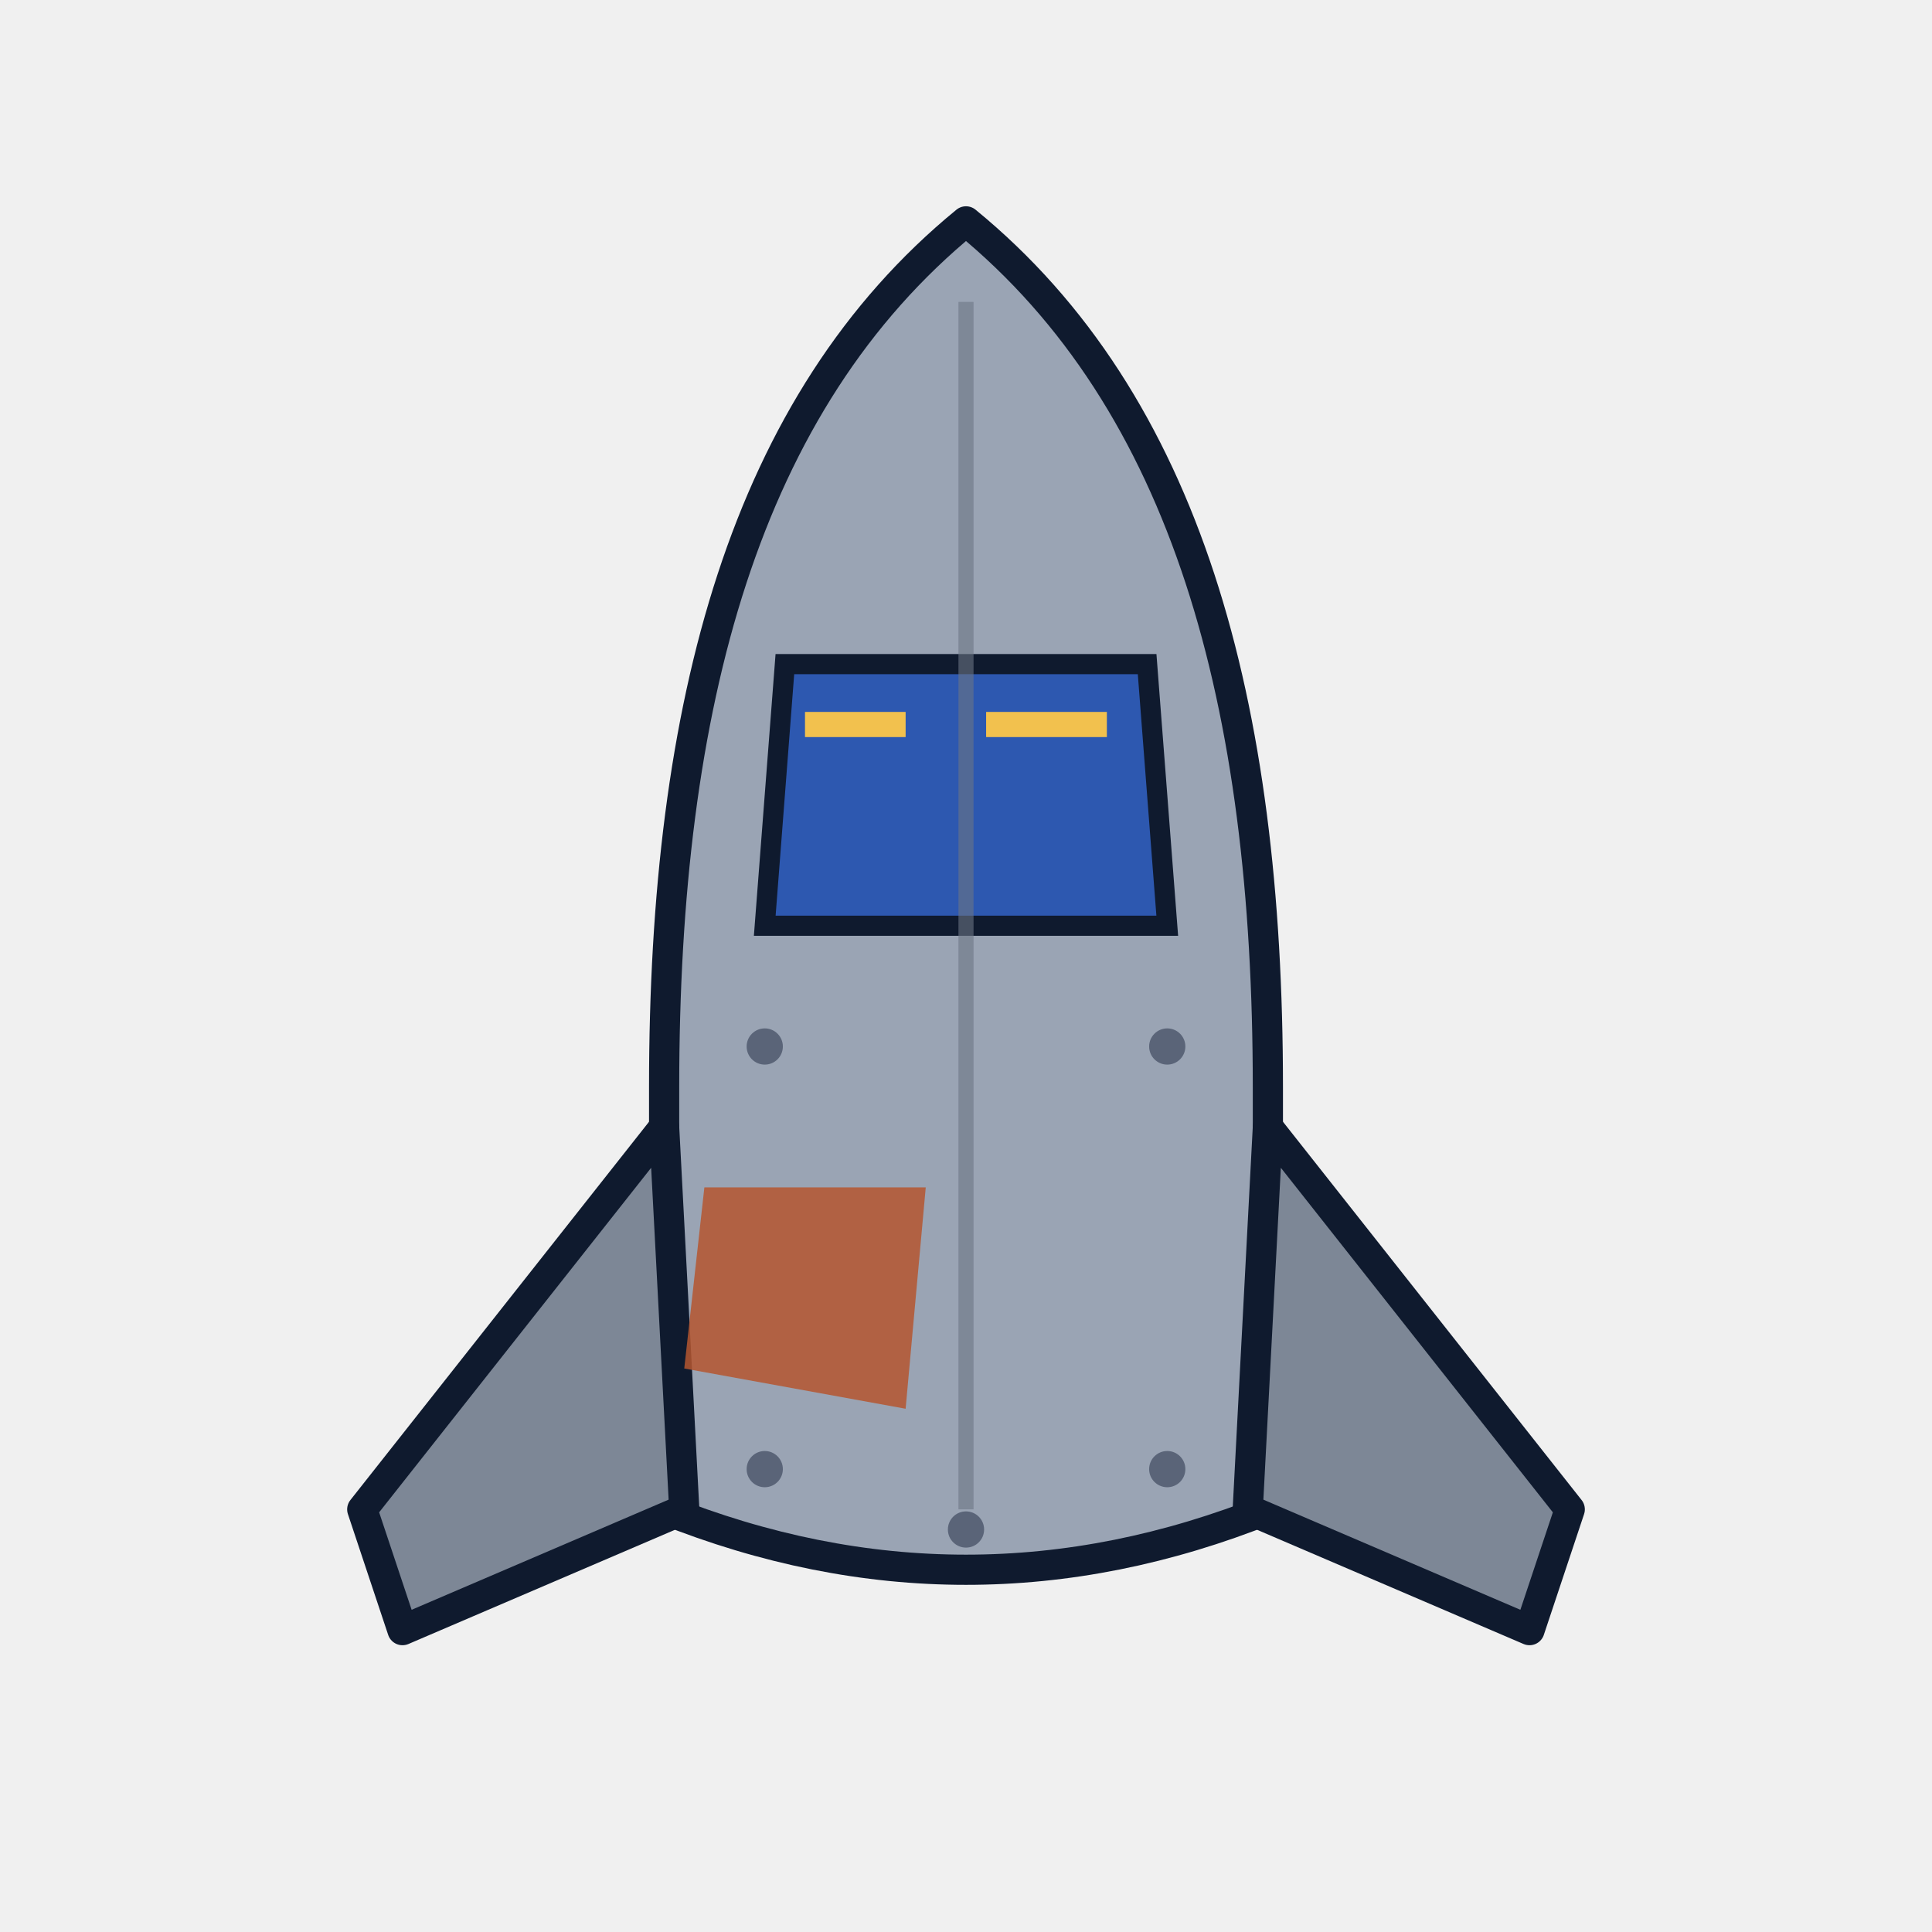
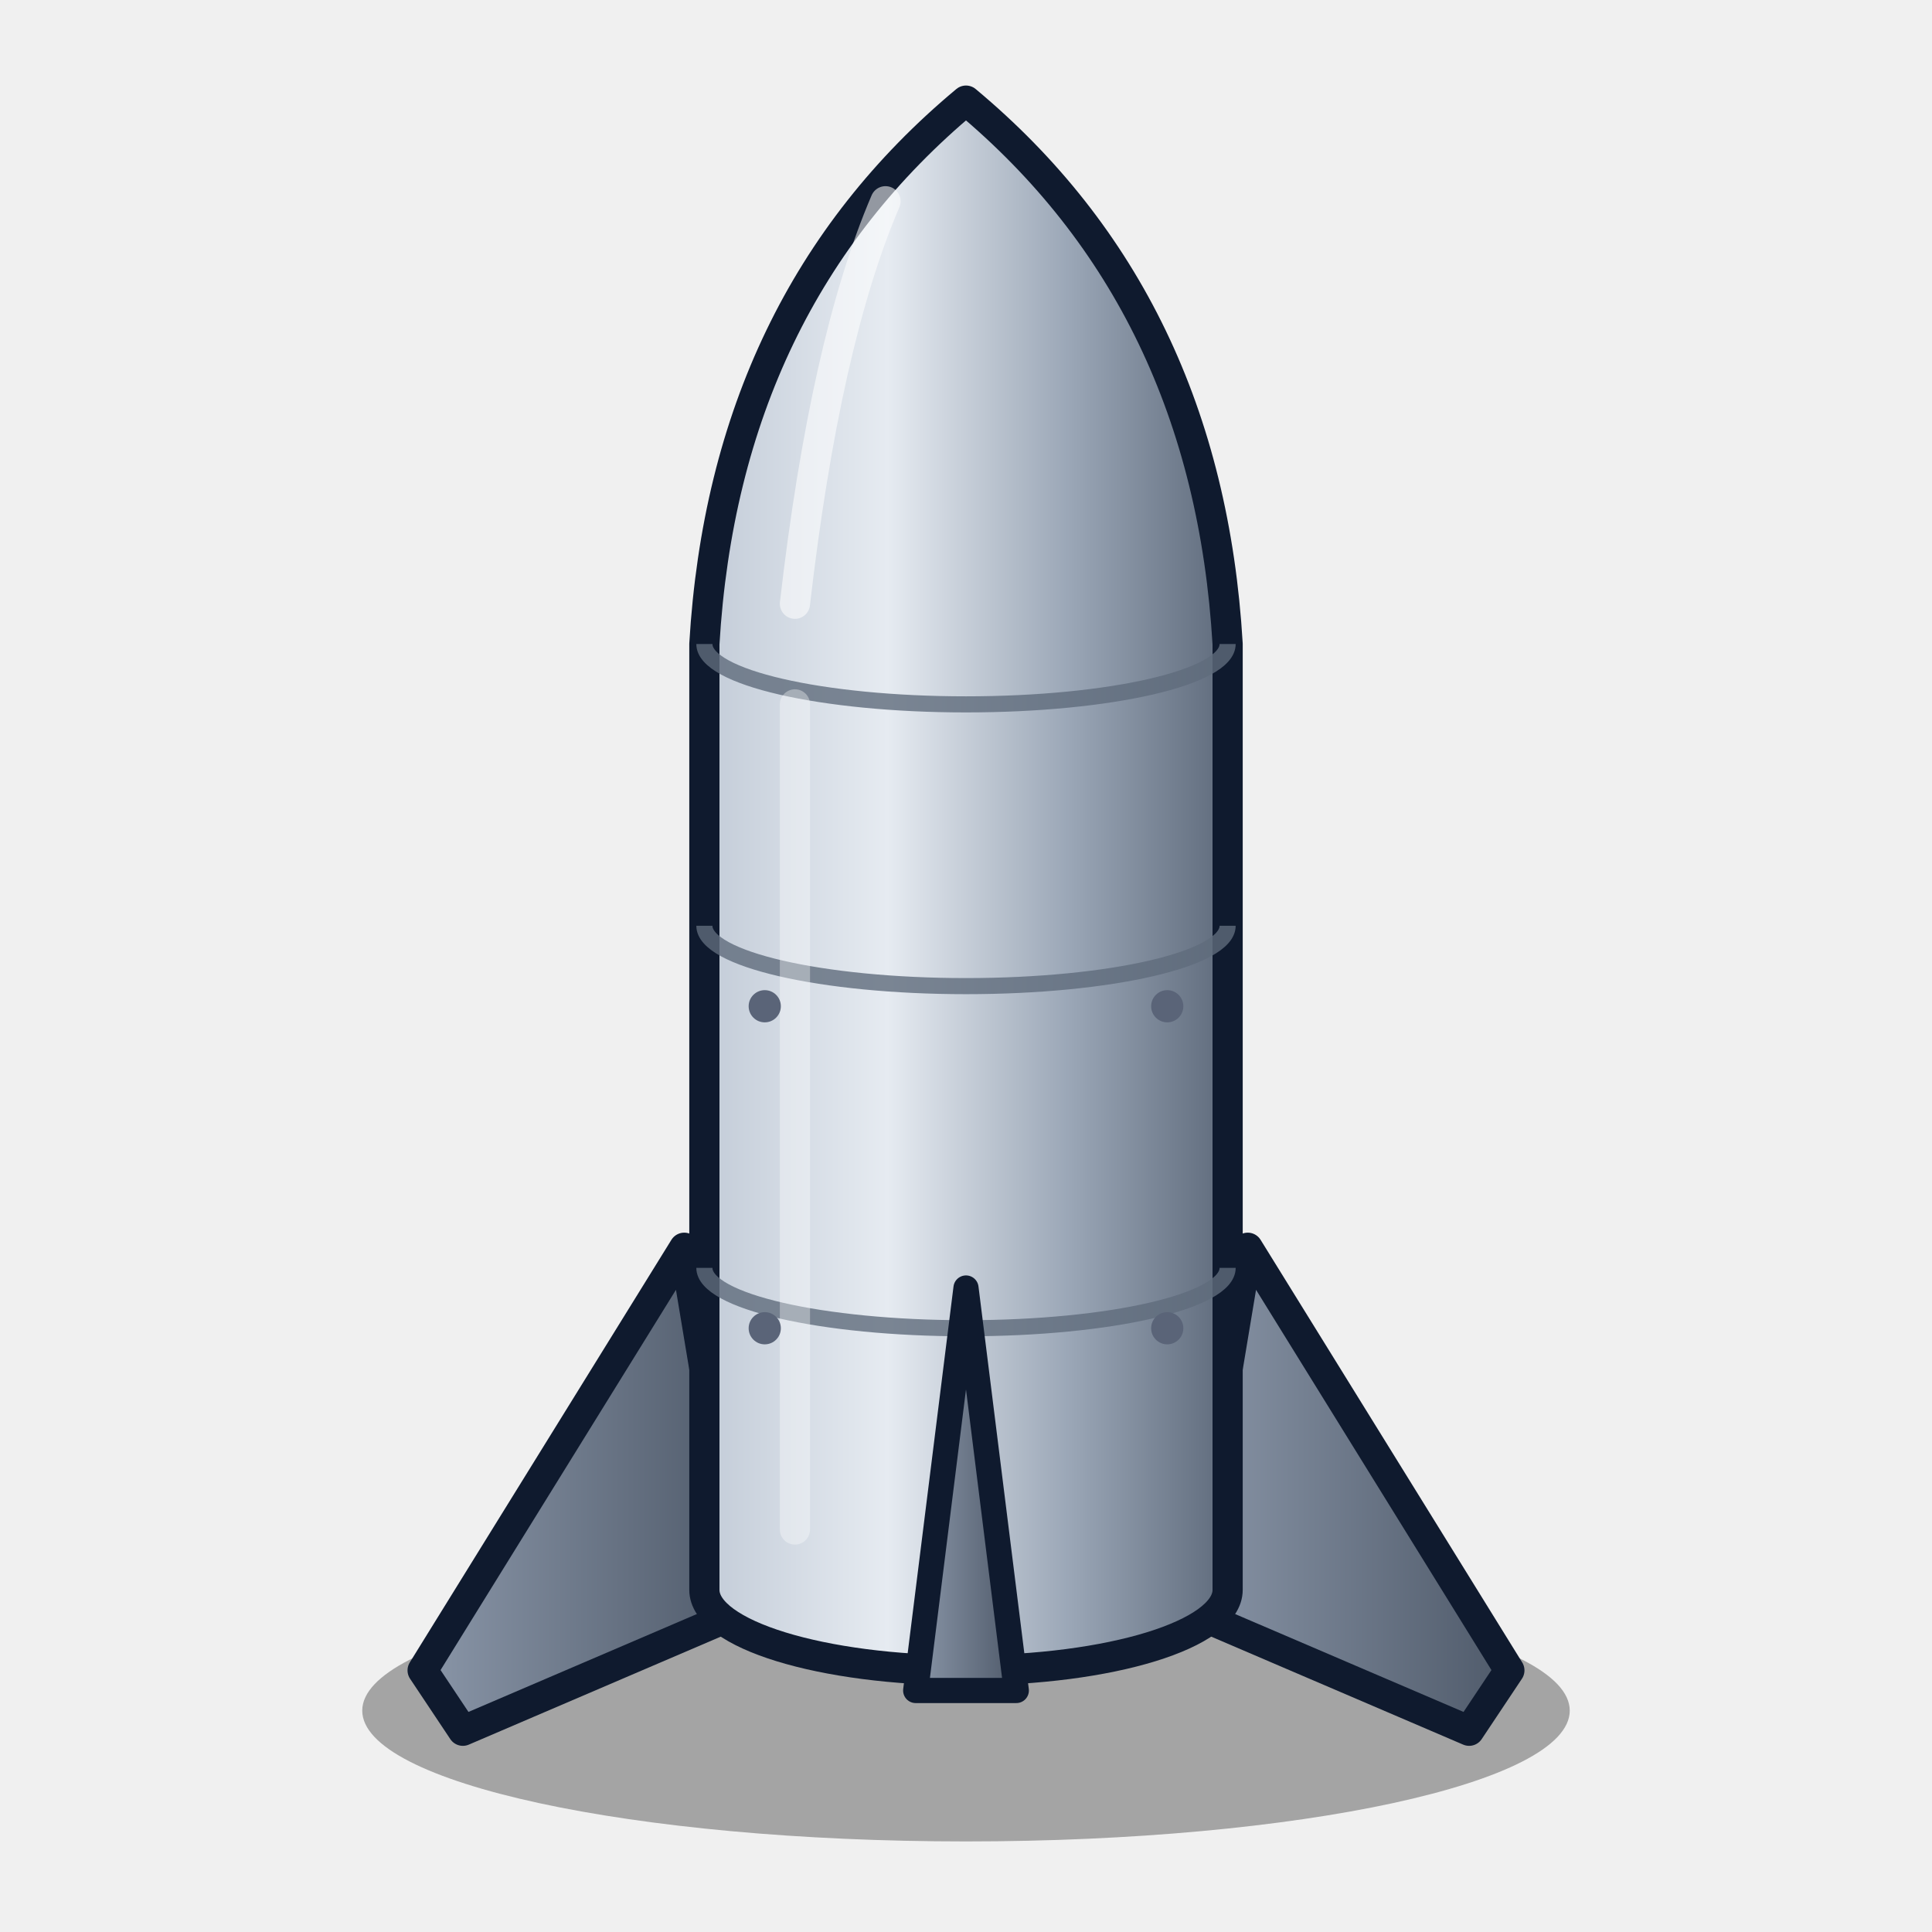
<svg xmlns="http://www.w3.org/2000/svg" viewBox="0 0 192 192">
-   <g stroke="#0f1a2e" stroke-width="3" stroke-linejoin="round">
-     <path d="M96 22 C118 40 126 70 126 108 L126 150 Q96 162 66 150 L66 108 C66 70 74 40 96 22 Z" fill="#9aa4b4" />
-     <path d="M66 112 L36 150 L40 162 L68 150 Z" fill="#7d8796" />
-     <path d="M126 112 L156 150 L152 162 L124 150 Z" fill="#7d8796" />
+   <defs>
+     <linearGradient id="hull" x1="0" x2="1" y1="0" y2="0">
+       <stop offset="0" stop-color="#c3ccd8" />
+       <stop offset="0.35" stop-color="#e6ebf1" />
+       <stop offset="0.7" stop-color="#9aa6b6" />
+       <stop offset="1" stop-color="#5f6b7c" />
+     </linearGradient>
+     <linearGradient id="fin" x1="0" x2="1">
+       <stop offset="0" stop-color="#8a96a8" />
+       <stop offset="1" stop-color="#4f5a6a" />
+     </linearGradient>
+   </defs>
+   <ellipse cx="96.0" cy="170" rx="60" ry="13" fill="#000" opacity="0.32" />
+   <path d="M68 124 L42 166 L46 172 L74 160 Z" fill="url(#fin)" stroke="#0f1a2e" stroke-width="3" stroke-linejoin="round" />
+   <path d="M124 124 L150 166 L146 172 L118 160 Z" fill="url(#fin)" stroke="#0f1a2e" stroke-width="3" stroke-linejoin="round" />
+   <path d="M70 64 Q72 30 96.0 10 Q120 30 122 64 L122 158 A26 8 0 0 1 70 158 Z" fill="url(#hull)" stroke="#0f1a2e" stroke-width="3" stroke-linejoin="round" />
+   <g fill="none" stroke="#5f6b7c" stroke-width="1.6" opacity="0.8">
+     <path d="M70 64 A26.0 6 0 0 0 122 64" />
+     <path d="M70 92 A26.0 6 0 0 0 122 92" />
+     <path d="M70 126 A26.0 6 0 0 0 122 126" />
  </g>
-   <path d="M78 66 L114 66 L116 92 L76 92 Z" fill="#2d58b0" stroke="#0f1a2e" stroke-width="2" />
-   <path d="M80 72 h10 M98 72 h12" stroke="#f2c14e" stroke-width="2.5" />
-   <path d="M70 118 L92 118 L90 140 L68 136 Z" fill="#b5562f" opacity="0.85" />
+   <path d="M79 60 Q82 34 88.0 20" fill="none" stroke="#ffffff" stroke-width="3" stroke-linecap="round" opacity="0.55" />
+   <path d="M79 70 V152" stroke="#ffffff" stroke-width="3" stroke-linecap="round" opacity="0.35" />
+   <path d="M96.0 128 L91.0 168 L101.0 168 Z" fill="url(#fin)" stroke="#0f1a2e" stroke-width="2.5" stroke-linejoin="round" />
  <g fill="#5a6478">
-     <circle cx="76" cy="104" r="1.8" />
-     <circle cx="116" cy="104" r="1.8" />
-     <circle cx="76" cy="146" r="1.8" />
-     <circle cx="116" cy="146" r="1.8" />
-     <circle cx="96" cy="152" r="1.8" />
+     <circle cx="76" cy="100" r="1.6" />
+     <circle cx="116" cy="100" r="1.6" />
+     <circle cx="76" cy="132" r="1.6" />
+     <circle cx="116" cy="132" r="1.6" />
  </g>
-   <path d="M96 30 V150" stroke="#6b7484" stroke-width="1.5" opacity="0.6" />
</svg>
